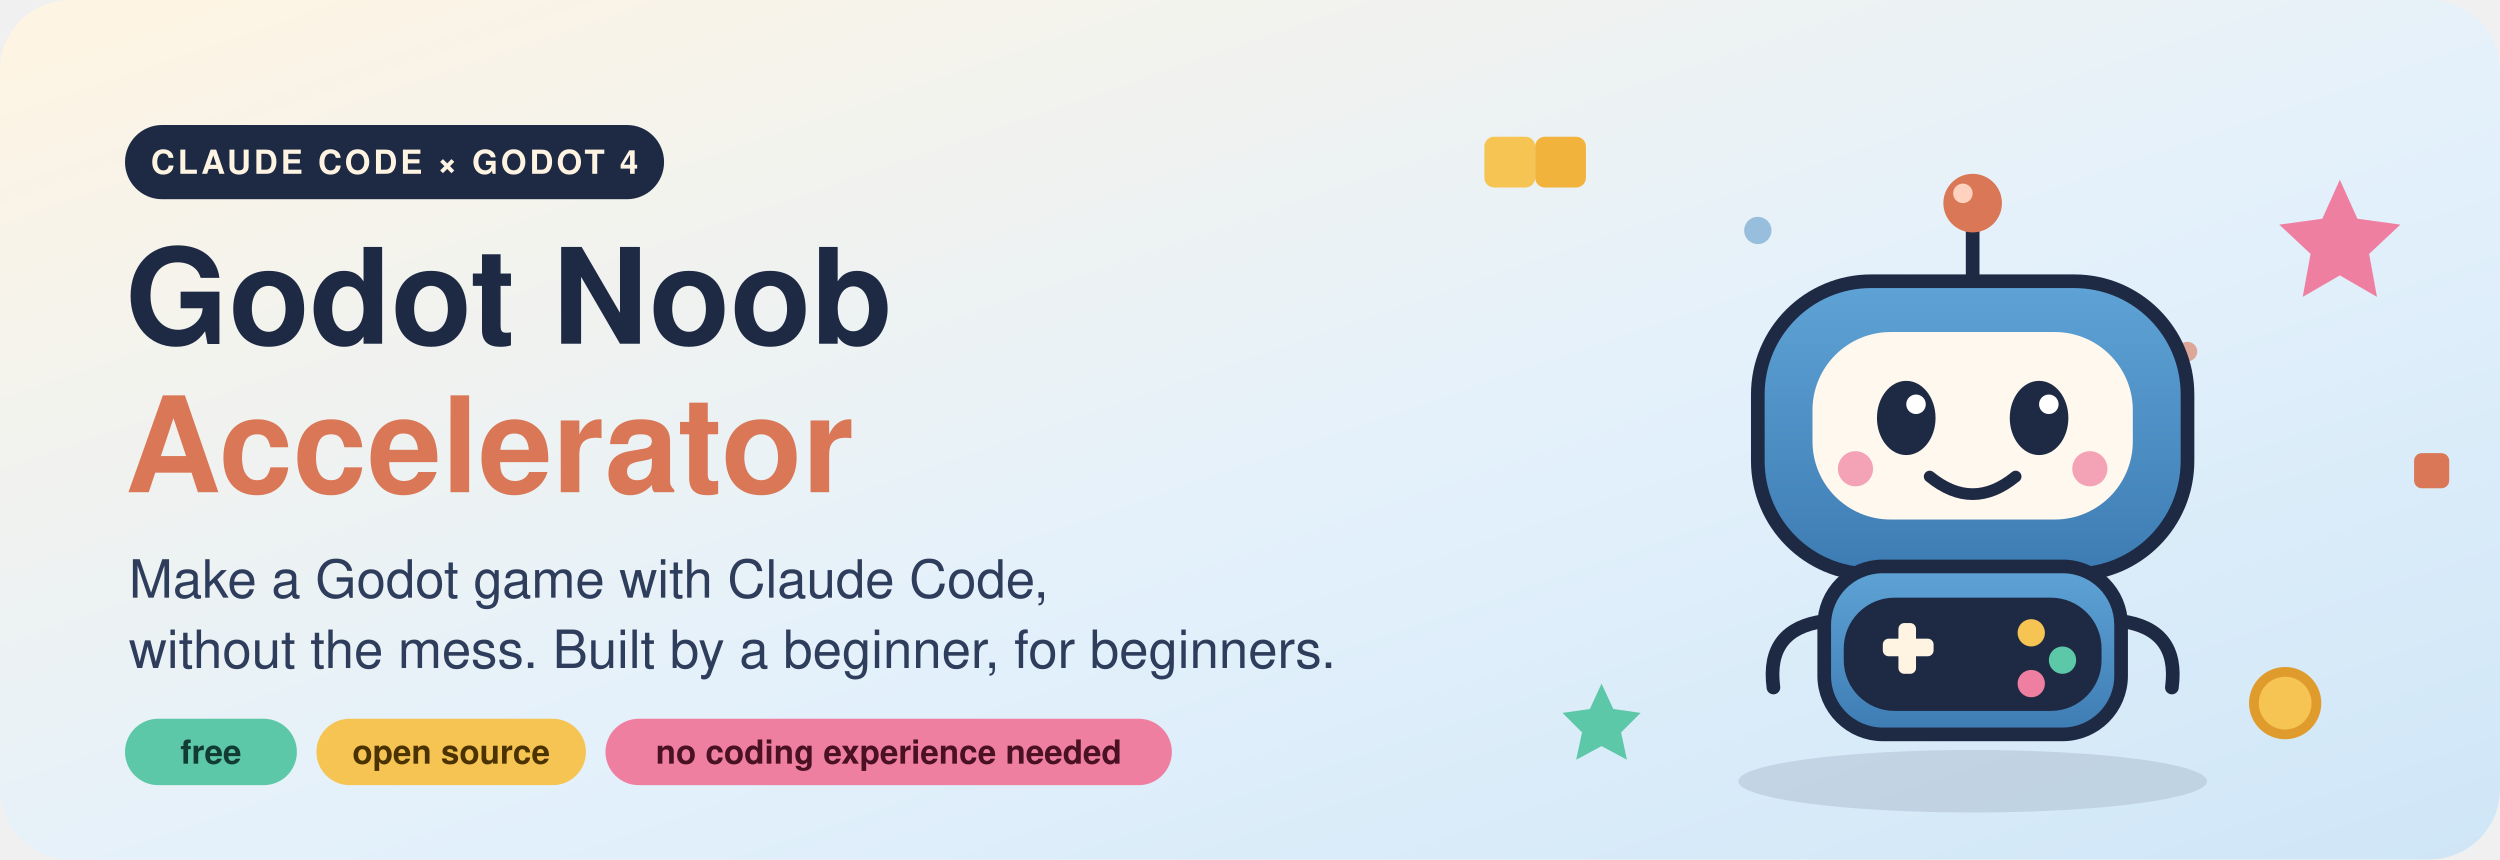
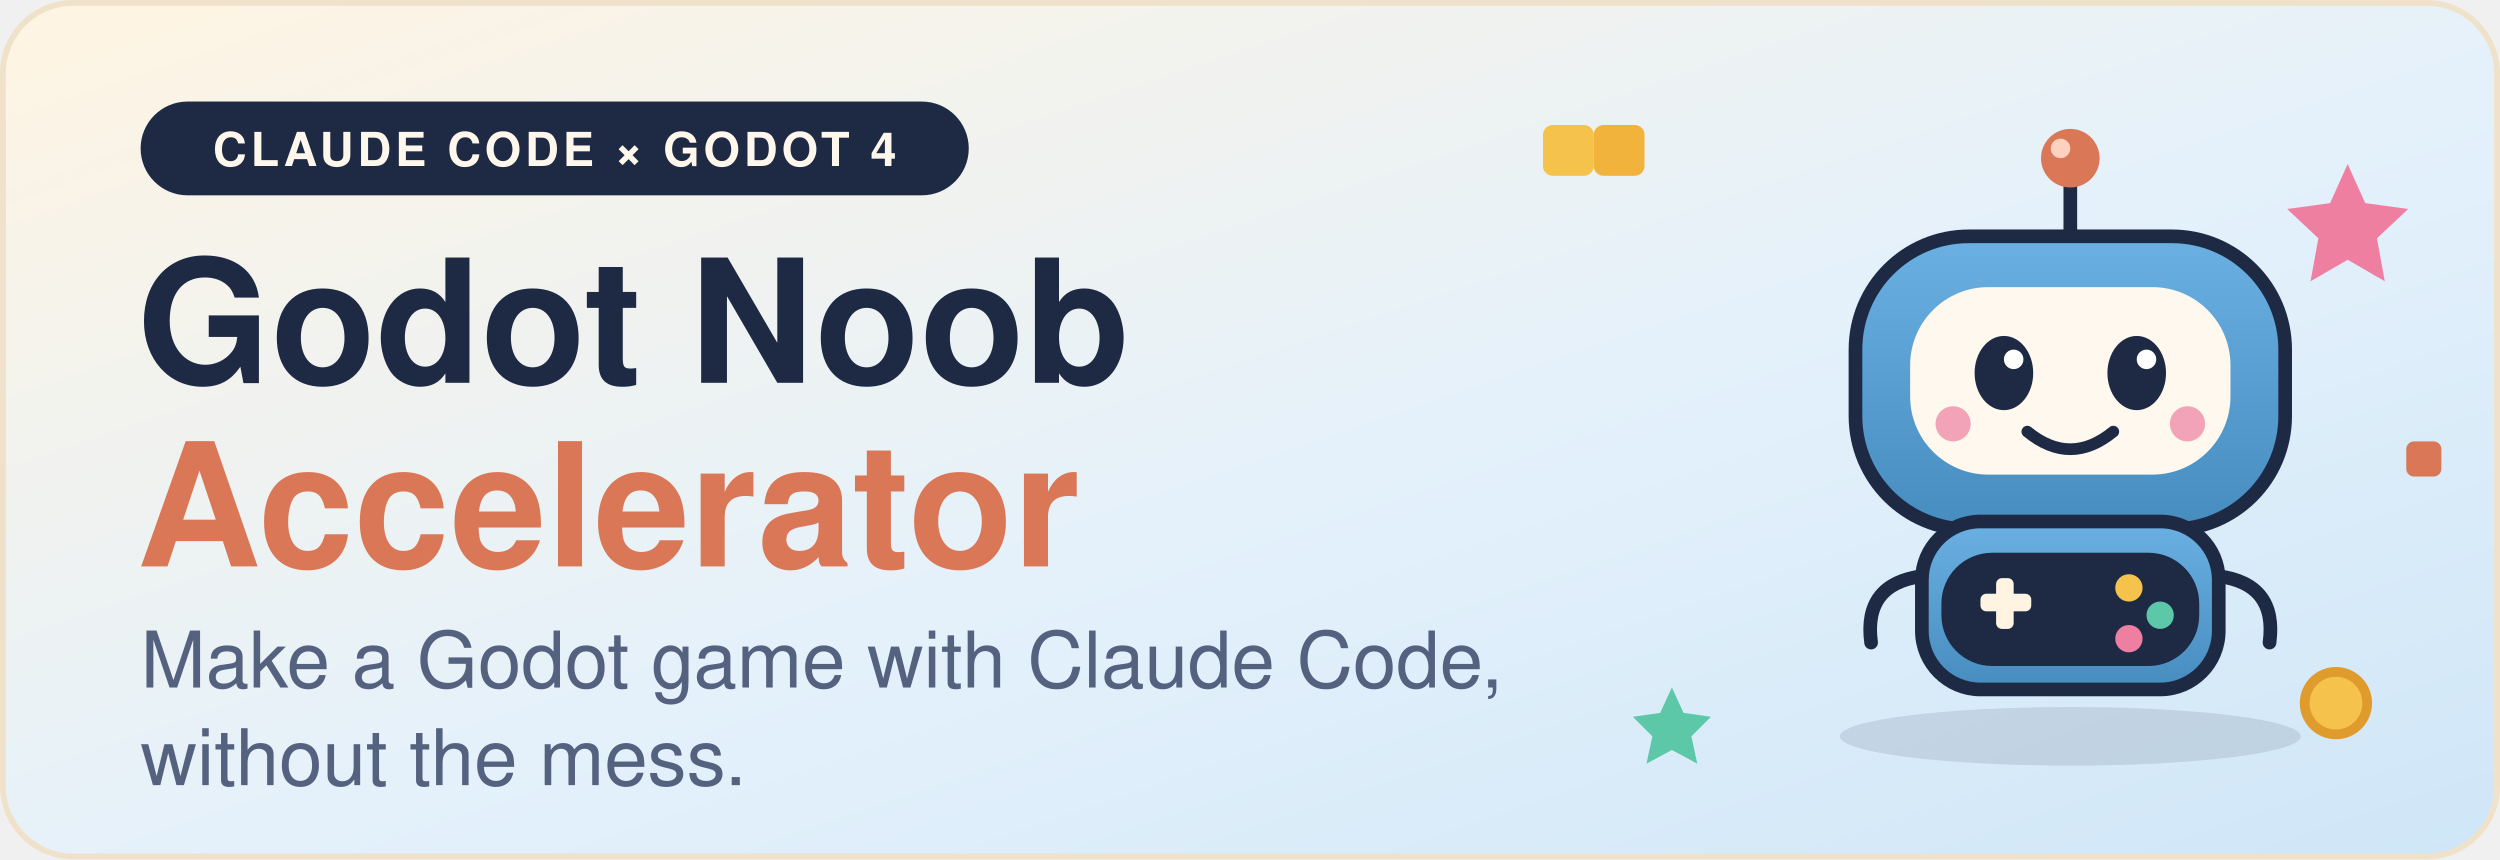
<svg xmlns="http://www.w3.org/2000/svg" viewBox="0 0 1280 440" width="1280" height="440" role="img" aria-labelledby="t d">
-   <style>
-     .f { font-family: 'Segoe UI', 'Helvetica Neue', Helvetica, Arial, 'Liberation Sans', sans-serif; }
-     .bob { animation: bob 3.2s ease-in-out infinite; transform-origin: 1010px 250px; }
-     .tw1 { animation: tw 2.4s ease-in-out infinite; }
-     .tw2 { animation: tw 2.4s ease-in-out 0.8s infinite; }
-     .tw3 { animation: tw 2.4s ease-in-out 1.6s infinite; }
-     .blink { animation: blink 5s infinite; transform-origin: 0 214px; }
-     @keyframes bob { 0%, 100% { transform: translateY(0); } 50% { transform: translateY(-12px); } }
-     @keyframes tw { 0%, 100% { opacity: 0.25; } 50% { opacity: 1; } }
-     @keyframes blink { 0%, 94%, 100% { transform: scaleY(1); } 97% { transform: scaleY(0.1); } }
-     @media (prefers-reduced-motion: reduce) { .bob, .tw1, .tw2, .tw3, .blink { animation: none; } }
-   </style>
+   <style>.bob{animation:bob 3.2s ease-in-out infinite}.tw1{animation:tw 2.4s ease-in-out infinite}.tw2{animation:tw 2.4s ease-in-out .8s infinite}.tw3{animation:tw 2.4s ease-in-out 1.6s infinite}.blink{animation:blink 5s infinite;transform-origin:0 125px}@keyframes bob{0%,100%{transform:translateY(0)}50%{transform:translateY(-10px)}}@keyframes tw{0%,100%{opacity:.3}50%{opacity:1}}@keyframes blink{0%,94%,100%{transform:scaleY(1)}97%{transform:scaleY(.1)}}@media (prefers-reduced-motion:reduce){.bob,.tw1,.tw2,.tw3,.blink{animation:none}}</style>
  <defs>
+     <marker id="head" viewBox="0 0 10 10" refX="7" refY="5" markerWidth="5" markerHeight="5" orient="auto-start-reverse">
+       <path d="M0 0 L10 5 L0 10z" fill="#55627F" />
+     </marker>
    <linearGradient id="sky" x1="0" y1="0" x2="1" y2="1">
      <stop offset="0" stop-color="#FFF4E2" />
-       <stop offset="0.55" stop-color="#E4F1FB" />
+       <stop offset=".55" stop-color="#E4F1FB" />
      <stop offset="1" stop-color="#CFE6F7" />
    </linearGradient>
-     <linearGradient id="body" x1="0" y1="0" x2="0" y2="1">
-       <stop offset="0" stop-color="#5FA3D6" />
-       <stop offset="1" stop-color="#3D7CB3" />
+     <linearGradient id="pipbody" x1="0" y1="0" x2="0" y2="1">
+       <stop offset="0" stop-color="#6BB0E2" />
+       <stop offset="1" stop-color="#478CBF" />
    </linearGradient>
  </defs>
-   <rect width="1280" height="440" rx="36" fill="url(#sky)" />
-   <g class="tw1">
-     <rect x="760" y="70" width="26" height="26" rx="5" fill="#F6C453" />
-     <rect x="786" y="70" width="26" height="26" rx="5" fill="#F2B33D" />
-   </g>
-   <g class="tw2">
-     <path d="M1198 92 l9 20 22 3 -16 15 4 22 -19 -11 -19 11 4 -22 -16 -15 22 -3z" fill="#EF7FA0" />
-   </g>
-   <g class="tw3">
-     <circle cx="1170" cy="360" r="16" fill="#F6C453" stroke="#E09B2D" stroke-width="5" />
-   </g>
-   <g class="tw2">
-     <path d="M820 350 l6 13 14 2 -10 10 3 14 -13 -7 -13 7 3 -14 -10 -10 14 -2z" fill="#5CC8A8" />
-   </g>
-   <g class="tw1">
-     <rect x="1236" y="232" width="18" height="18" rx="4" fill="#D97757" />
-   </g>
-   <circle cx="900" cy="118" r="7" fill="#478CBF" opacity="0.5" />
-   <circle cx="1120" cy="180" r="5" fill="#D97757" opacity="0.6" />
-   <g class="f">
-     <rect x="64" y="64" width="276" height="38" rx="19" fill="#1E2A44" />
-     <text x="202" y="89" text-anchor="middle" font-size="17" font-weight="700" fill="#FFF4E2" letter-spacing="1.5">CLAUDE CODE × GODOT 4</text>
-     <text x="64" y="176" font-size="68" font-weight="800" fill="#1E2A44">Godot Noob</text>
-     <text x="64" y="252" font-size="68" font-weight="800" fill="#D97757">Accelerator</text>
-     <text x="66" y="306" font-size="27" fill="#2F3D5C">Make a Godot game with Claude Code,</text>
-     <text x="66" y="342" font-size="27" fill="#2F3D5C">without the mess. Built by a beginner, for beginners.</text>
-     <g font-size="17" font-weight="700">
-       <rect x="64" y="368" width="88" height="34" rx="17" fill="#5CC8A8" />
-       <text x="108" y="391" text-anchor="middle" fill="#123B33">free</text>
-       <rect x="162" y="368" width="138" height="34" rx="17" fill="#F6C453" />
-       <text x="231" y="391" text-anchor="middle" fill="#4A3300">open source</text>
-       <rect x="310" y="368" width="290" height="34" rx="17" fill="#EF7FA0" />
-       <text x="455" y="391" text-anchor="middle" fill="#4A1024">no coding experience needed</text>
+   <g font-family="'Segoe UI', 'Helvetica Neue', Helvetica, Arial, 'Liberation Sans', sans-serif">
+     <rect x="1.5" y="1.5" width="1277" height="437" rx="36" fill="url(#sky)" stroke="#F0E2CA" stroke-width="3" />
+     <g class="tw1">
+       <rect x="790" y="64" width="26" height="26" rx="5" fill="#F5C24C" />
+       <rect x="816" y="64" width="26" height="26" rx="5" fill="#F2B33D" />
+     </g>
+     <g class="tw2">
+       <path d="M1202 84 l9 20 22 3 -16 15 4 22 -19 -11 -19 11 4 -22 -16 -15 22 -3z" fill="#EE7FA0" />
+     </g>
+     <g class="tw3">
+       <circle cx="1196" cy="360" r="16" fill="#F5C24C" stroke="#E09B2D" stroke-width="5" />
+     </g>
+     <g class="tw2">
+       <path d="M856 352 l6 13 14 2 -10 10 3 14 -13 -7 -13 7 3 -14 -10 -10 14 -2z" fill="#5CC8A8" />
+     </g>
+     <g class="tw1">
+       <rect x="1232" y="226" width="18" height="18" rx="4" fill="#D97757" />
+     </g>
+     <rect x="72" y="52" width="424" height="48" rx="24" fill="#1E2A44" />
+     <text x="284" y="85" font-size="24" font-weight="700" fill="#FFF7EC" text-anchor="middle" letter-spacing="2">CLAUDE CODE × GODOT 4</text>
+     <text x="70" y="196" font-size="88" font-weight="700" fill="#1E2A44" text-anchor="start">Godot Noob</text>
+     <text x="70" y="290" font-size="88" font-weight="700" fill="#D97757" text-anchor="start">Accelerator</text>
+     <text x="72" y="352" font-size="40" fill="#55627F" text-anchor="start">Make a Godot game with Claude Code,</text>
+     <text x="72" y="402" font-size="40" fill="#55627F" text-anchor="start">without the mess.</text>
+     <g transform="translate(940 66) scale(1.0)">
+       <ellipse cx="120" cy="311" rx="118" ry="15" fill="#1E2A44" opacity="0.12" />
+       <g class="bob">
+         <line x1="120" y1="23" x2="120" y2="57" stroke="#1E2A44" stroke-width="7" stroke-linecap="round" />
+         <circle cx="120" cy="15" r="15" fill="#D97757" />
+         <circle cx="115" cy="10" r="5" fill="#FFD1BF" />
+         <rect x="10" y="55" width="220" height="150" rx="58" fill="url(#pipbody)" stroke="#1E2A44" stroke-width="7" />
+         <rect x="38" y="81" width="164" height="96" rx="40" fill="#FFF8EE" />
+         <g class="blink">
+           <ellipse cx="86" cy="125" rx="15" ry="19" fill="#1E2A44" />
+           <ellipse cx="154" cy="125" rx="15" ry="19" fill="#1E2A44" />
+           <circle cx="91" cy="118" r="5" fill="#FFF" />
+           <circle cx="159" cy="118" r="5" fill="#FFF" />
+         </g>
+         <path d="M98 155 q22 18 44 0" fill="none" stroke="#1E2A44" stroke-width="6" stroke-linecap="round" />
+         <circle cx="60" cy="151" r="9" fill="#EE7FA0" opacity=".7" />
+         <circle cx="180" cy="151" r="9" fill="#EE7FA0" opacity=".7" />
+         <rect x="44" y="201" width="152" height="86" rx="30" fill="url(#pipbody)" stroke="#1E2A44" stroke-width="7" />
+         <rect x="54" y="217" width="132" height="58" rx="26" fill="#1E2A44" />
+         <rect x="74" y="238" width="26" height="9" rx="3" fill="#FFF4E2" />
+         <rect x="82" y="230" width="9" height="26" rx="3" fill="#FFF4E2" />
+         <circle cx="150" cy="235" r="7" fill="#F5C24C" />
+         <circle cx="166" cy="249" r="7" fill="#5CC8A8" />
+         <circle cx="150" cy="261" r="7" fill="#EE7FA0" />
+         <path d="M44 229 q-30 4 -26 34" fill="none" stroke="#1E2A44" stroke-width="7" stroke-linecap="round" />
+         <path d="M196 229 q30 4 26 34" fill="none" stroke="#1E2A44" stroke-width="7" stroke-linecap="round" />
+       </g>
    </g>
  </g>
-   <ellipse cx="1010" cy="400" rx="120" ry="16" fill="#1E2A44" opacity="0.12" />
-   <g class="bob">
-     <line x1="1010" y1="112" x2="1010" y2="146" stroke="#1E2A44" stroke-width="7" stroke-linecap="round" />
-     <circle cx="1010" cy="104" r="15" fill="#D97757" />
-     <circle cx="1005" cy="99" r="5" fill="#FFD1BF" />
-     <rect x="900" y="144" width="220" height="150" rx="58" fill="url(#body)" stroke="#1E2A44" stroke-width="7" />
-     <rect x="928" y="170" width="164" height="96" rx="40" fill="#FFF8EE" />
-     <g class="blink">
-       <ellipse cx="976" cy="214" rx="15" ry="19" fill="#1E2A44" />
-       <ellipse cx="1044" cy="214" rx="15" ry="19" fill="#1E2A44" />
-       <circle cx="981" cy="207" r="5" fill="#FFFFFF" />
-       <circle cx="1049" cy="207" r="5" fill="#FFFFFF" />
-     </g>
-     <path d="M988 244 q22 18 44 0" fill="none" stroke="#1E2A44" stroke-width="6" stroke-linecap="round" />
-     <circle cx="950" cy="240" r="9" fill="#EF7FA0" opacity="0.7" />
-     <circle cx="1070" cy="240" r="9" fill="#EF7FA0" opacity="0.7" />
-     <rect x="934" y="290" width="152" height="86" rx="30" fill="url(#body)" stroke="#1E2A44" stroke-width="7" />
-     <rect x="944" y="306" width="132" height="58" rx="26" fill="#1E2A44" />
-     <rect x="964" y="327" width="26" height="9" rx="3" fill="#FFF4E2" />
-     <rect x="972" y="319" width="9" height="26" rx="3" fill="#FFF4E2" />
-     <circle cx="1040" cy="324" r="7" fill="#F6C453" />
-     <circle cx="1056" cy="338" r="7" fill="#5CC8A8" />
-     <circle cx="1040" cy="350" r="7" fill="#EF7FA0" />
-     <path d="M934 318 q-30 4 -26 34" fill="none" stroke="#1E2A44" stroke-width="7" stroke-linecap="round" />
-     <path d="M1086 318 q30 4 26 34" fill="none" stroke="#1E2A44" stroke-width="7" stroke-linecap="round" />
-   </g>
</svg>
